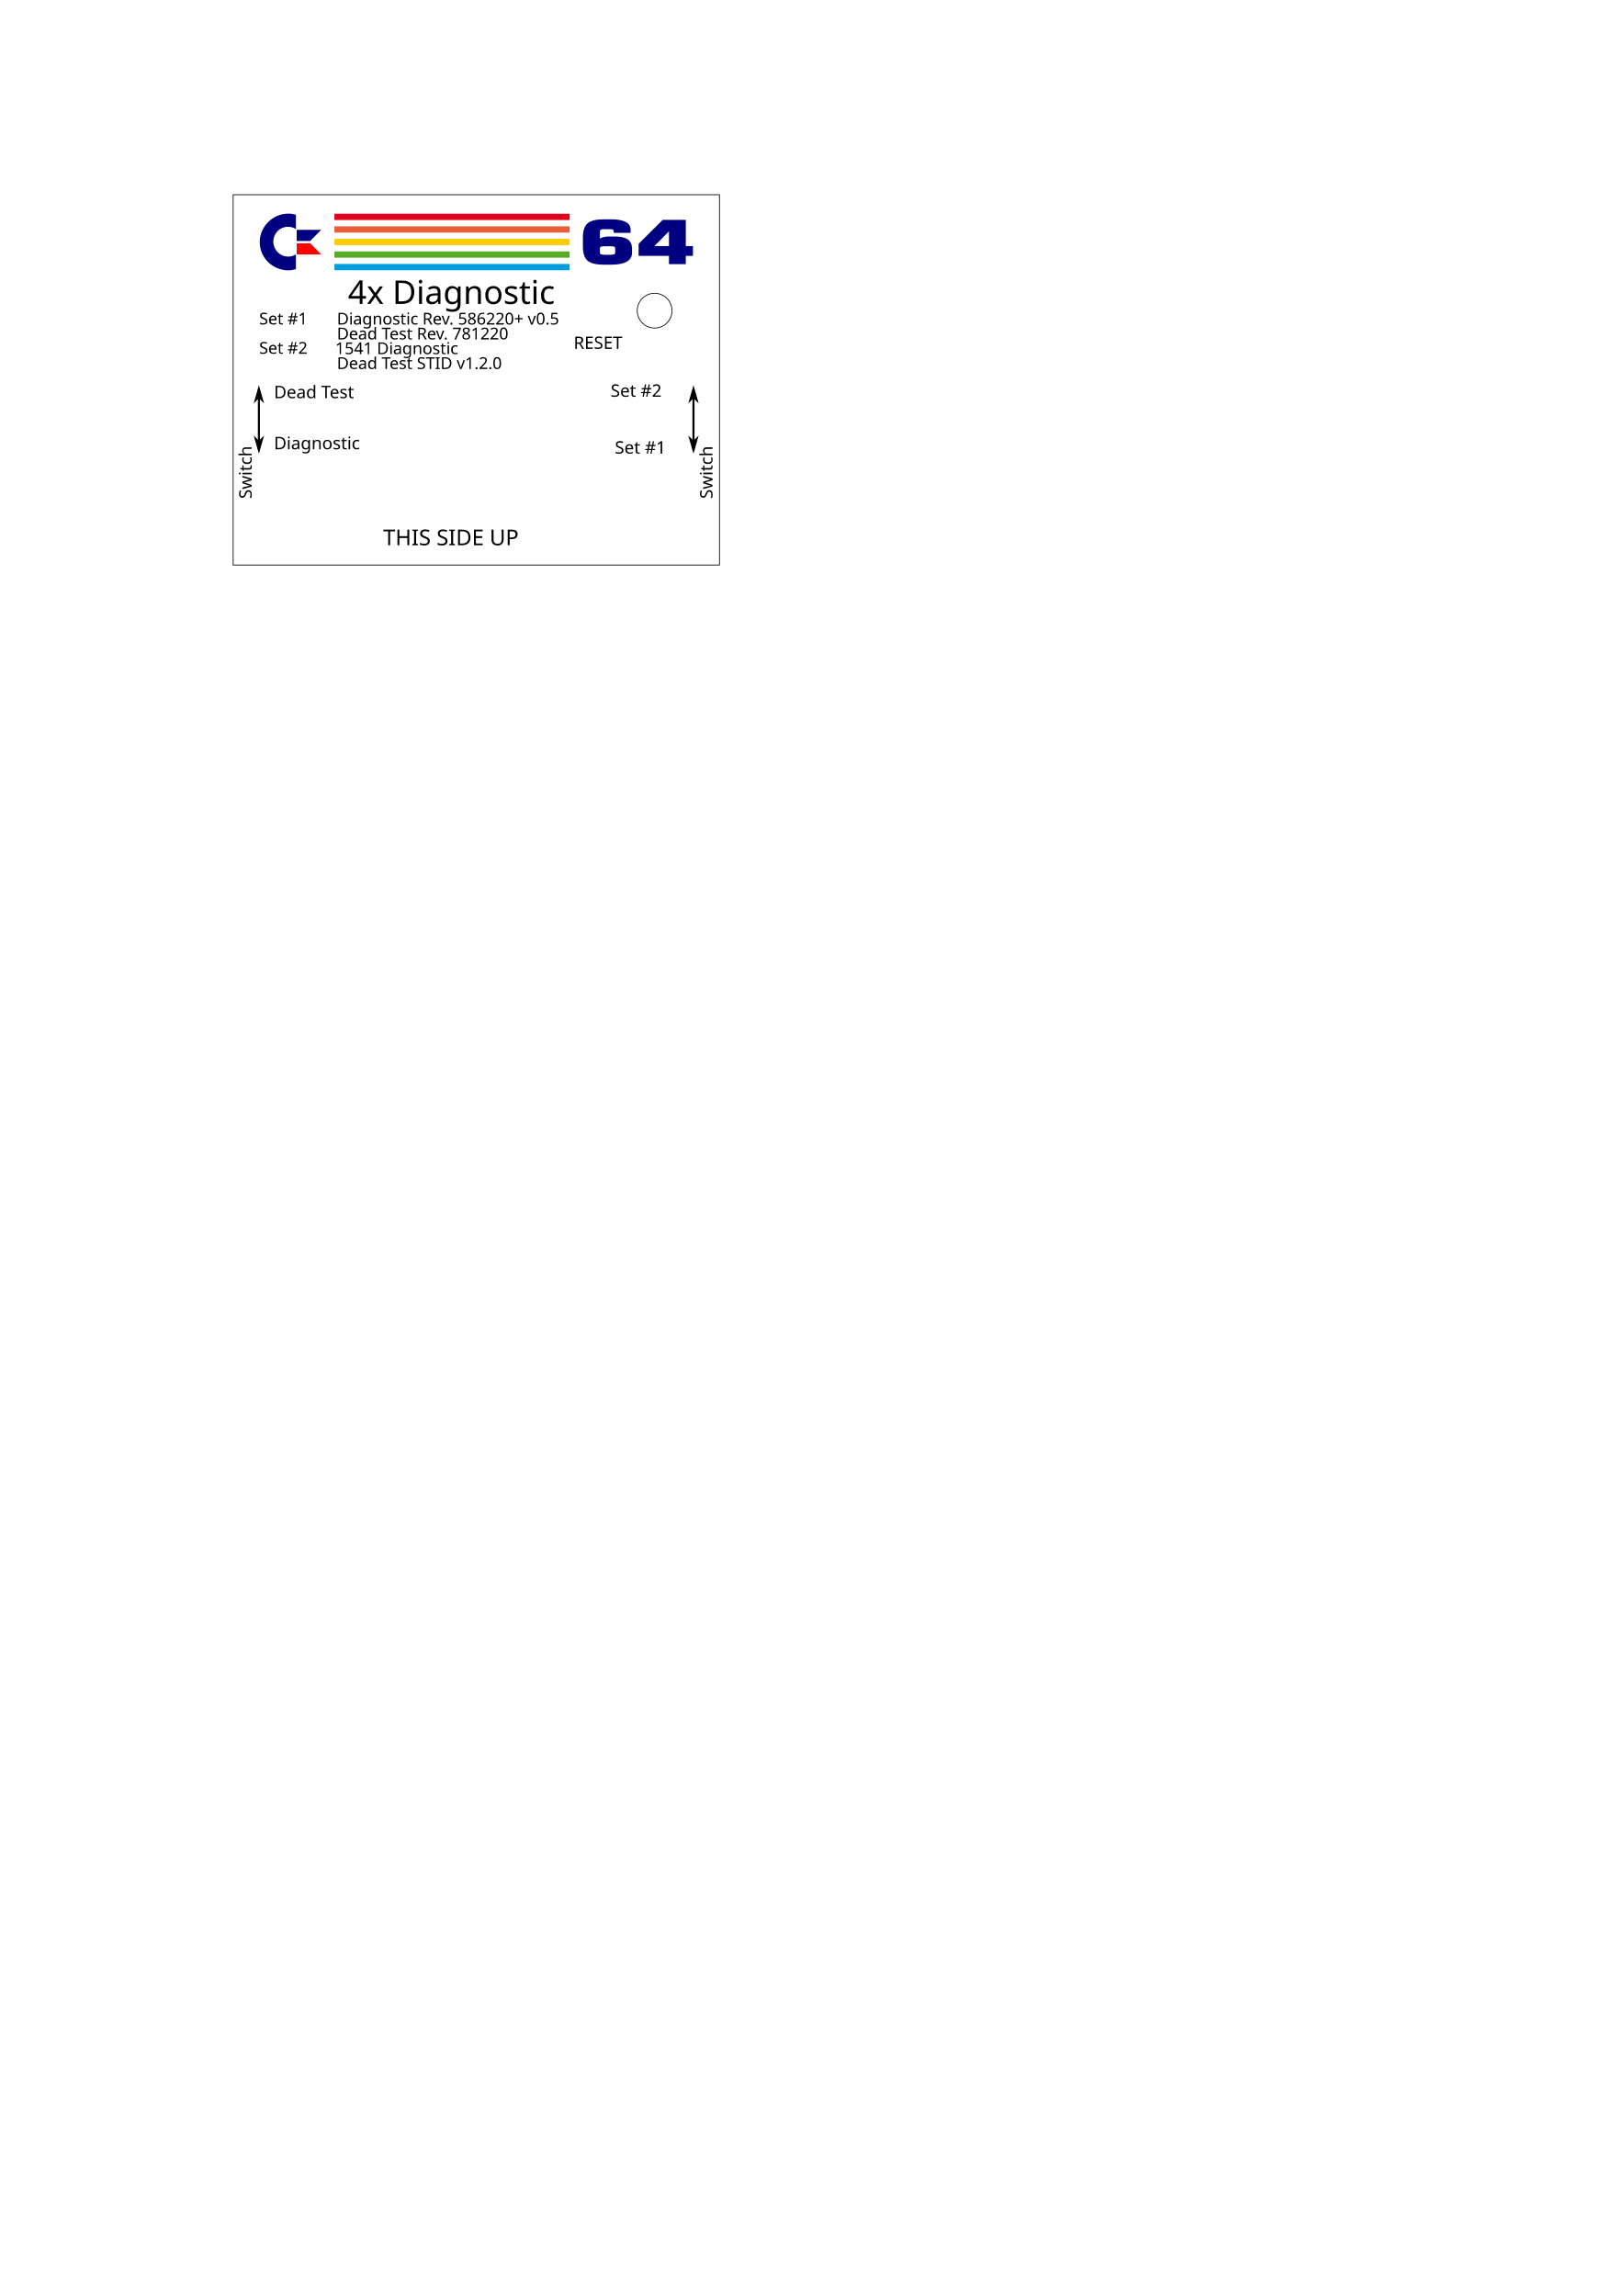
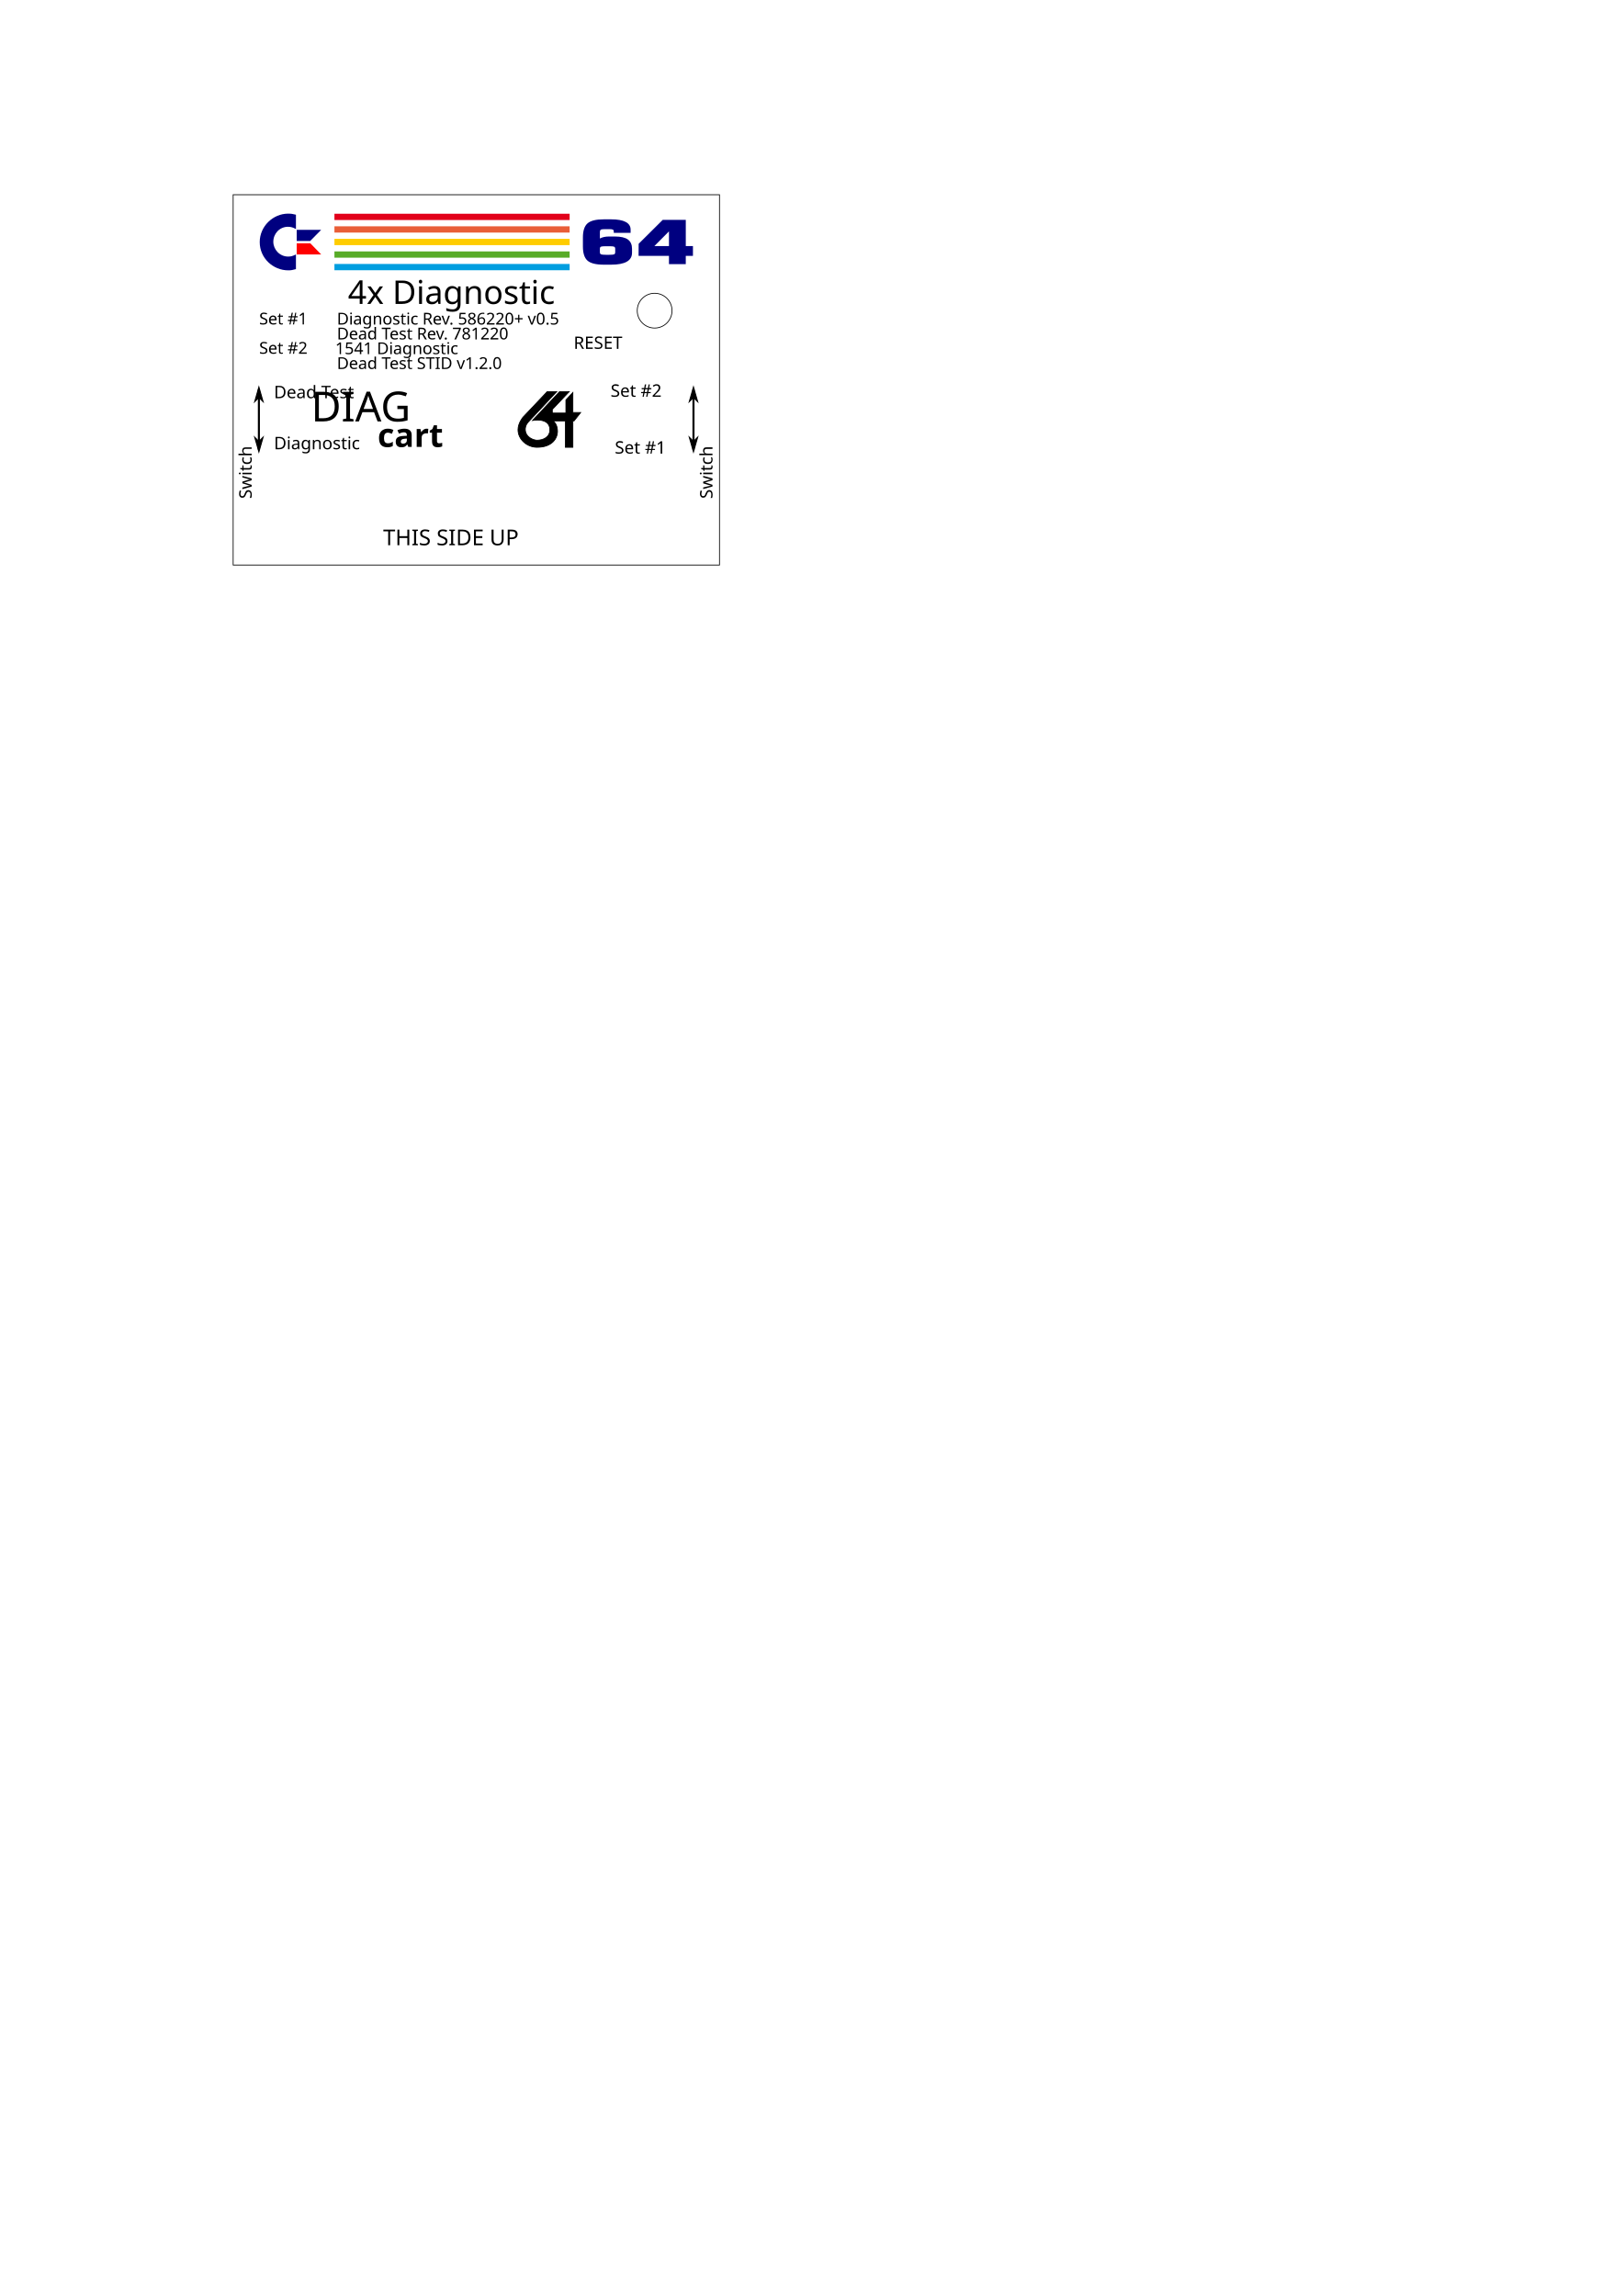
<svg xmlns="http://www.w3.org/2000/svg" width="210mm" height="297mm" viewBox="0 0 210 297" version="1.1" id="svg4810">
  <defs id="defs4804">
    <marker orient="auto" refY="0.0" refX="0.0" id="Arrow1Mend" style="overflow:visible;">
      <path id="path8558" d="M 0.0,0.0 L 5.0,-5.0 L -12.5,0.0 L 5.0,5.0 L 0.0,0.0 z " style="fill-rule:evenodd;stroke:#000000;stroke-width:1pt;stroke-opacity:1;fill:#000000;fill-opacity:1" transform="scale(0.4) rotate(180) translate(10,0)" />
    </marker>
    <marker orient="auto" refY="0.0" refX="0.0" id="Arrow1Mstart" style="overflow:visible">
      <path id="path8555" d="M 0.0,0.0 L 5.0,-5.0 L -12.5,0.0 L 5.0,5.0 L 0.0,0.0 z " style="fill-rule:evenodd;stroke:#000000;stroke-width:1pt;stroke-opacity:1;fill:#000000;fill-opacity:1" transform="scale(0.4) translate(10,0)" />
    </marker>
    <marker orient="auto" refY="0.0" refX="0.0" id="Arrow1Lstart" style="overflow:visible">
      <path id="path8549" d="M 0.0,0.0 L 5.0,-5.0 L -12.5,0.0 L 5.0,5.0 L 0.0,0.0 z " style="fill-rule:evenodd;stroke:#000000;stroke-width:1pt;stroke-opacity:1;fill:#000000;fill-opacity:1" transform="scale(0.8) translate(12.5,0)" />
    </marker>
    <marker orient="auto" refY="0" refX="0" id="Arrow1Mstart-6" style="overflow:visible">
      <path id="path8555-5" d="M 0,0 5,-5 -12.5,0 5,5 Z" style="fill:#000000;fill-opacity:1;fill-rule:evenodd;stroke:#000000;stroke-width:1pt;stroke-opacity:1" transform="matrix(0.4,0,0,0.4,4,0)" />
    </marker>
    <marker orient="auto" refY="0" refX="0" id="Arrow1Mend-6" style="overflow:visible">
      <path id="path8558-9" d="M 0,0 5,-5 -12.5,0 5,5 Z" style="fill:#000000;fill-opacity:1;fill-rule:evenodd;stroke:#000000;stroke-width:1pt;stroke-opacity:1" transform="matrix(-0.4,0,0,-0.4,-4,0)" />
    </marker>
    <marker orient="auto" refY="0" refX="0" id="Arrow1Mstart-63" style="overflow:visible">
      <path id="path8555-7" d="M 0,0 5,-5 -12.5,0 5,5 Z" style="fill:#000000;fill-opacity:1;fill-rule:evenodd;stroke:#000000;stroke-width:1pt;stroke-opacity:1" transform="matrix(0.4,0,0,0.4,4,0)" />
    </marker>
    <marker orient="auto" refY="0" refX="0" id="Arrow1Mend-7" style="overflow:visible">
      <path id="path8558-6" d="M 0,0 5,-5 -12.5,0 5,5 Z" style="fill:#000000;fill-opacity:1;fill-rule:evenodd;stroke:#000000;stroke-width:1pt;stroke-opacity:1" transform="matrix(-0.4,0,0,-0.4,-4,0)" />
    </marker>
    <marker orient="auto" refY="0" refX="0" id="Arrow1Mstart-6-9" style="overflow:visible">
      <path id="path8555-5-1" d="M 0,0 5,-5 -12.5,0 5,5 Z" style="fill:#000000;fill-opacity:1;fill-rule:evenodd;stroke:#000000;stroke-width:1pt;stroke-opacity:1" transform="matrix(0.4,0,0,0.4,4,0)" />
    </marker>
    <marker orient="auto" refY="0" refX="0" id="Arrow1Mend-6-4" style="overflow:visible">
      <path id="path8558-9-9" d="M 0,0 5,-5 -12.5,0 5,5 Z" style="fill:#000000;fill-opacity:1;fill-rule:evenodd;stroke:#000000;stroke-width:1pt;stroke-opacity:1" transform="matrix(-0.4,0,0,-0.4,-4,0)" />
    </marker>
  </defs>
  <g id="layer1">
    <flowRoot style="font-style:normal;font-variant:normal;font-weight:normal;font-stretch:normal;font-size:3.528px;line-height:1;font-family:'Futura Lt BT';-inkscape-font-specification:'Futura Lt BT';font-variant-ligatures:normal;font-variant-caps:normal;font-variant-numeric:normal;text-align:end;letter-spacing:0px;word-spacing:0px;writing-mode:lr-tb;text-anchor:end;fill:#000000;fill-opacity:1;stroke:none;stroke-width:0.265" id="flowRoot8899" xml:space="preserve">
      <flowRegion id="flowRegion8901" style="stroke-width:0.265">
        <rect y="65.711" x="50.946" height="8.939" width="24.379" id="rect8903" style="stroke-width:0.265" />
      </flowRegion>
      <flowPara id="flowPara8905" style="stroke-width:0.265" />
    </flowRoot>
-     <text id="text9314" y="100.217" x="54.884" style="font-style:normal;font-variant:normal;font-weight:normal;font-stretch:normal;font-size:3.528px;line-height:1;font-family:'Futura Lt BT';-inkscape-font-specification:'Futura Lt BT';font-variant-ligatures:normal;font-variant-caps:normal;font-variant-numeric:normal;text-align:end;letter-spacing:0px;word-spacing:0px;writing-mode:lr-tb;text-anchor:end;fill:#000000;fill-opacity:1;stroke:none;stroke-width:0.265" xml:space="preserve">
-       <tspan style="stroke-width:0.265" y="102.897" x="54.884" id="tspan9312" />
-     </text>
+     <text id="text9314" y="100.217" x="54.884" style="font-style:normal;font-variant:normal;font-weight:normal;font-stretch:normal;font-size:3.528px;line-height:1;font-family:'Futura Lt BT';-inkscape-font-specification:'Futura Lt BT';font-variant-ligatures:normal;font-variant-caps:normal;font-variant-numeric:normal;text-align:end;letter-spacing:0px;word-spacing:0px;writing-mode:lr-tb;text-anchor:end;fill:#000000;fill-opacity:1;stroke:none;stroke-width:0.265" xml:space="preserve" />
    <flowRoot style="font-style:normal;font-variant:normal;font-weight:normal;font-stretch:normal;font-size:3.528px;line-height:1;font-family:'Futura Lt BT';-inkscape-font-specification:'Futura Lt BT';font-variant-ligatures:normal;font-variant-caps:normal;font-variant-numeric:normal;text-align:end;letter-spacing:0px;word-spacing:0px;writing-mode:lr-tb;text-anchor:end;fill:#000000;fill-opacity:1;stroke:none;stroke-width:0.265" id="flowRoot5260" xml:space="preserve">
      <flowRegion id="flowRegion5262" style="stroke-width:0.265">
        <rect y="22.325" x="25.34" height="59.071" width="78.309" id="rect5264" style="stroke-width:0.265" />
      </flowRegion>
      <flowPara id="flowPara5266" style="stroke-width:0.265" />
    </flowRoot>
    <flowRoot xml:space="preserve" id="flowRoot13083" style="font-style:normal;font-variant:normal;font-weight:normal;font-stretch:normal;font-size:10.667px;line-height:1;font-family:'Microgramma D Extended';-inkscape-font-specification:'Microgramma D Extended';font-variant-ligatures:normal;font-variant-caps:normal;font-variant-numeric:normal;text-align:center;letter-spacing:0px;word-spacing:0px;writing-mode:lr-tb;text-anchor:middle;fill:#000000;fill-opacity:1;stroke:none" transform="scale(0.2645833)">
      <flowRegion id="flowRegion13085">
        <rect id="rect13087" width="350.9" height="214.374" x="80.172" y="164.807" />
      </flowRegion>
      <flowPara id="flowPara13089" />
    </flowRoot>
-     <text xml:space="preserve" style="font-style:normal;font-variant:normal;font-weight:normal;font-stretch:normal;font-size:3.528px;line-height:1;font-family:'Futura Lt BT';-inkscape-font-specification:'Futura Lt BT';font-variant-ligatures:normal;font-variant-caps:normal;font-variant-numeric:normal;text-align:end;letter-spacing:0px;word-spacing:0px;writing-mode:lr-tb;text-anchor:end;fill:#000000;fill-opacity:1;stroke:none;stroke-width:0.265" x="97.717" y="37.919" id="text5345">
-       <tspan id="tspan5343" x="97.717" y="40.599" style="stroke-width:0.265" />
-     </text>
-     <g id="g5508">
+     <text xml:space="preserve" style="font-style:normal;font-variant:normal;font-weight:normal;font-stretch:normal;font-size:3.528px;line-height:1;font-family:'Futura Lt BT';-inkscape-font-specification:'Futura Lt BT';font-variant-ligatures:normal;font-variant-caps:normal;font-variant-numeric:normal;text-align:end;letter-spacing:0px;word-spacing:0px;writing-mode:lr-tb;text-anchor:end;fill:#000000;fill-opacity:1;stroke:none;stroke-width:0.265" x="97.717" y="37.919" id="text5345" />
+     <g id="g1635">
      <text xml:space="preserve" style="font-style:normal;font-variant:normal;font-weight:normal;font-stretch:normal;font-size:3.528px;line-height:1;font-family:'Futura Lt BT';-inkscape-font-specification:'Futura Lt BT';font-variant-ligatures:normal;font-variant-caps:normal;font-variant-numeric:normal;text-align:center;letter-spacing:0px;word-spacing:0px;writing-mode:lr-tb;text-anchor:middle;fill:#000000;fill-opacity:1;stroke:none;stroke-width:0.265" x="61.59" y="39.313" id="text13054">
        <tspan id="tspan13052" x="61.59" y="39.313" style="font-style:normal;font-variant:normal;font-weight:normal;font-stretch:normal;font-size:4.233px;font-family:'Microgramma D Extended';-inkscape-font-specification:'Microgramma D Extended';stroke-width:0.265">4x Diagnostic</tspan>
      </text>
-       <g transform="translate(-2.2944982e-6,1.610243)" id="g5168">
-         <g style="stroke-width:1.575" transform="matrix(0.6349942,0,0,0.6349942,0.795389,-14.18492)" id="g9332">
-           <g style="stroke-width:1.575" id="g9310" transform="translate(17.97177,3.438077)">
-             <path id="path8547" d="M 33.506,95.654 V 107.968" style="fill:none;stroke:#000000;stroke-width:0.417;stroke-linecap:butt;stroke-linejoin:miter;stroke-miterlimit:4;stroke-dasharray:none;stroke-opacity:1;marker-start:url(#Arrow1Mstart-63);marker-end:url(#Arrow1Mend-7)" />
-             <text transform="rotate(-90)" id="text8897" y="32.03" x="-95.29" style="font-style:normal;font-variant:normal;font-weight:normal;font-stretch:normal;font-size:3.528px;line-height:1;font-family:'Futura Lt BT';-inkscape-font-specification:'Futura Lt BT';font-variant-ligatures:normal;font-variant-caps:normal;font-variant-numeric:normal;text-align:end;letter-spacing:0px;word-spacing:0px;writing-mode:lr-tb;text-anchor:end;fill:#000000;fill-opacity:1;stroke:none;stroke-width:0.417" xml:space="preserve">
-               <tspan style="font-style:normal;font-variant:normal;font-weight:normal;font-stretch:normal;font-family:'Microgramma D Extended';-inkscape-font-specification:'Microgramma D Extended';stroke-width:0.417" y="32.03" x="-95.29" id="tspan8895">Switch</tspan>
-             </text>
-           </g>
-           <text xml:space="preserve" style="font-style:normal;font-variant:normal;font-weight:normal;font-stretch:normal;font-size:3.528px;line-height:1;font-family:'Futura Lt BT';-inkscape-font-specification:'Futura Lt BT';font-variant-ligatures:normal;font-variant-caps:normal;font-variant-numeric:normal;text-align:start;letter-spacing:0px;word-spacing:0px;writing-mode:lr-tb;text-anchor:start;fill:#000000;fill-opacity:1;stroke:none;stroke-width:0.417" x="54.54" y="100.923" id="text9318">
-             <tspan id="tspan9316" x="54.54" y="100.923" style="font-style:normal;font-variant:normal;font-weight:normal;font-stretch:normal;font-family:'Microgramma D Extended';-inkscape-font-specification:'Microgramma D Extended';stroke-width:0.417">Dead Test</tspan>
-           </text>
-           <text xml:space="preserve" style="font-style:normal;font-variant:normal;font-weight:normal;font-stretch:normal;font-size:3.528px;line-height:1;font-family:'Futura Lt BT';-inkscape-font-specification:'Futura Lt BT';font-variant-ligatures:normal;font-variant-caps:normal;font-variant-numeric:normal;text-align:start;letter-spacing:0px;word-spacing:0px;writing-mode:lr-tb;text-anchor:start;fill:#000000;fill-opacity:1;stroke:none;stroke-width:0.417" x="54.54" y="111.318" id="text9322">
-             <tspan id="tspan9320" x="54.54" y="111.318" style="font-style:normal;font-variant:normal;font-weight:normal;font-stretch:normal;font-family:'Microgramma D Extended';-inkscape-font-specification:'Microgramma D Extended';stroke-width:0.417">Diagnostic</tspan>
-           </text>
-         </g>
-         <g id="g5148">
-           <g id="g5202" transform="translate(72.47699,5.425837)">
-             <path id="path8547-7" d="m 17.213,43.312 v 7.82" style="fill:none;stroke:#000000;stroke-width:0.265;stroke-linecap:butt;stroke-linejoin:miter;stroke-miterlimit:4;stroke-dasharray:none;stroke-opacity:1;marker-start:url(#Arrow1Mstart-6-9);marker-end:url(#Arrow1Mend-6-4)" />
-             <text transform="rotate(-90)" id="text8897-6" y="19.673" x="-43.081" style="font-style:normal;font-variant:normal;font-weight:normal;font-stretch:normal;font-size:2.24px;line-height:1;font-family:'Futura Lt BT';-inkscape-font-specification:'Futura Lt BT';font-variant-ligatures:normal;font-variant-caps:normal;font-variant-numeric:normal;text-align:end;letter-spacing:0px;word-spacing:0px;writing-mode:lr-tb;text-anchor:end;fill:#000000;fill-opacity:1;stroke:none;stroke-width:0.265" xml:space="preserve">
-               <tspan style="font-style:normal;font-variant:normal;font-weight:normal;font-stretch:normal;font-family:'Microgramma D Extended';-inkscape-font-specification:'Microgramma D Extended';stroke-width:0.265" y="19.673" x="-43.081" id="tspan8895-3">Switch</tspan>
-             </text>
-           </g>
-           <text xml:space="preserve" style="font-style:normal;font-variant:normal;font-weight:normal;font-stretch:normal;font-size:2.24px;line-height:1;font-family:'Futura Lt BT';-inkscape-font-specification:'Futura Lt BT';font-variant-ligatures:normal;font-variant-caps:normal;font-variant-numeric:normal;text-align:start;letter-spacing:0px;word-spacing:0px;writing-mode:lr-tb;text-anchor:start;fill:#000000;fill-opacity:1;stroke:none;stroke-width:0.265" x="78.967" y="49.716" id="text9322-1">
-             <tspan id="tspan9320-8" x="78.967" y="49.716" style="font-style:normal;font-variant:normal;font-weight:normal;font-stretch:normal;font-family:'Microgramma D Extended';-inkscape-font-specification:'Microgramma D Extended';stroke-width:0.265">Set #2</tspan>
-           </text>
-           <text xml:space="preserve" style="font-style:normal;font-variant:normal;font-weight:normal;font-stretch:normal;font-size:2.24px;line-height:1;font-family:'Futura Lt BT';-inkscape-font-specification:'Futura Lt BT';font-variant-ligatures:normal;font-variant-caps:normal;font-variant-numeric:normal;text-align:start;letter-spacing:0px;word-spacing:0px;writing-mode:lr-tb;text-anchor:start;fill:#000000;fill-opacity:1;stroke:none;stroke-width:0.265" x="79.514" y="57.066" id="text9322-1-8">
-             <tspan id="tspan9320-8-8" x="79.514" y="57.066" style="font-style:normal;font-variant:normal;font-weight:normal;font-stretch:normal;font-family:'Microgramma D Extended';-inkscape-font-specification:'Microgramma D Extended';stroke-width:0.265">Set #1</tspan>
-           </text>
-         </g>
-       </g>
-       <g transform="translate(-2.6133053e-6,-8.2552647e-6)" id="g5256">
+       <g id="g5256">
        <rect style="opacity:1;fill:none;fill-opacity:1;fill-rule:nonzero;stroke:#000000;stroke-width:0.1;stroke-linecap:round;stroke-linejoin:miter;stroke-miterlimit:4;stroke-dasharray:none;stroke-dashoffset:0;stroke-opacity:1;paint-order:markers fill stroke" id="rect9488" width="62.9" height="47.9" x="30.155" y="25.19" />
        <text xml:space="preserve" style="font-style:normal;font-variant:normal;font-weight:normal;font-stretch:normal;font-size:2.822px;line-height:1;font-family:'Microgramma D Extended';-inkscape-font-specification:'Microgramma D Extended';font-variant-ligatures:normal;font-variant-caps:normal;font-variant-numeric:normal;text-align:center;letter-spacing:0px;word-spacing:0px;writing-mode:lr-tb;text-anchor:middle;fill:#000000;fill-opacity:1;stroke:none;stroke-width:0.265" x="61.623" y="70.528" id="text13298">
          <tspan id="tspan13296" x="61.623" y="70.528" style="stroke-width:0.265">THIS SIDE UP</tspan>
        </text>
        <g transform="translate(16.86661,15.22345)" id="g9444">
          <g id="g13037" transform="translate(-108.692,-77.07947)">
-             <polygon transform="matrix(0.2645833,0,0,0.2645833,50.60586,-18.46108)" points="434.238,411.131 319.269,411.131 319.269,408.062 434.238,408.062 " id="polygon7" style="fill:#e2001a;fill-rule:evenodd" />
-             <polygon transform="matrix(0.2645833,0,0,0.2645833,50.60586,-18.46108)" points="434.238,417.269 319.269,417.269 319.269,414.2 434.238,414.2 " id="polygon9" style="fill:#e95e38;fill-rule:evenodd" />
-             <polygon transform="matrix(0.2645833,0,0,0.2645833,50.60586,-18.46108)" points="434.238,423.406 319.269,423.406 319.269,420.337 434.238,420.337 " id="polygon11" style="fill:#ffcc00;fill-rule:evenodd" />
-             <polygon transform="matrix(0.2645833,0,0,0.2645833,50.60586,-18.46108)" points="434.238,429.544 319.269,429.544 319.269,426.475 434.238,426.475 " id="polygon13" style="fill:#57ab27;fill-rule:evenodd" />
-             <polygon transform="matrix(0.2645833,0,0,0.2645833,50.60586,-18.46108)" points="434.238,435.682 319.269,435.682 319.269,432.613 434.238,432.613 " id="polygon15" style="fill:#009ee0;fill-rule:evenodd" />
+             <polygon transform="matrix(0.2645833,0,0,0.2645833,50.60586,-18.46108)" points="319.269,408.062 434.238,408.062 434.238,411.131 319.269,411.131 " id="polygon7" style="fill:#e2001a;fill-rule:evenodd" />
+             <polygon transform="matrix(0.2645833,0,0,0.2645833,50.60586,-18.46108)" points="319.269,414.2 434.238,414.2 434.238,417.269 319.269,417.269 " id="polygon9" style="fill:#e95e38;fill-rule:evenodd" />
+             <polygon transform="matrix(0.2645833,0,0,0.2645833,50.60586,-18.46108)" points="319.269,420.337 434.238,420.337 434.238,423.406 319.269,423.406 " id="polygon11" style="fill:#ffcc00;fill-rule:evenodd" />
+             <polygon transform="matrix(0.2645833,0,0,0.2645833,50.60586,-18.46108)" points="319.269,426.475 434.238,426.475 434.238,429.544 319.269,429.544 " id="polygon13" style="fill:#57ab27;fill-rule:evenodd" />
+             <polygon transform="matrix(0.2645833,0,0,0.2645833,50.60586,-18.46108)" points="319.269,432.613 434.238,432.613 434.238,435.682 319.269,435.682 " id="polygon15" style="fill:#009ee0;fill-rule:evenodd" />
          </g>
          <g id="g9431">
            <path id="path13020" d="m 23.268,16.247 h -1.76 v 1.443 h 3.163 z" style="fill:#ff0000;stroke-width:0.265" />
            <path id="path13018" d="m 24.671,14.508 h -3.163 v 1.443 h 1.74 z" style="fill:#000080;stroke-width:0.265" />
            <path id="path12994" d="m 21.409,14.409 v -1.858 c -0.375,-0.099 -0.633,-0.139 -1.008,-0.139 -1.957,0 -3.677,1.641 -3.677,3.677 0,2.096 1.739,3.658 3.697,3.658 0.356,0 0.554,-0.04 0.988,-0.159 v -1.898 c -0.435,0.217 -0.652,0.276 -1.008,0.276 -1.087,0 -1.918,-0.909 -1.918,-1.917 0,-1.047 0.811,-1.938 1.898,-1.938 0.376,0 0.692,0.099 1.028,0.297 z" style="fill:#000080;stroke-width:0.265" />
          </g>
          <path id="path17" style="fill:#000080;stroke-width:0.265" d="m 62.701,17.383 v -0.417 c 0,-0.147 -0.049,-0.241 -0.146,-0.28 -0.097,-0.039 -0.307,-0.059 -0.63,-0.059 h -0.42 c -0.324,0 -0.535,0.018 -0.636,0.055 -0.101,0.036 -0.151,0.131 -0.151,0.283 v 0.417 c 0,0.158 0.05,0.256 0.151,0.295 0.1,0.039 0.312,0.059 0.636,0.059 h 0.42 c 0.33,0 0.542,-0.02 0.636,-0.059 0.093,-0.039 0.14,-0.137 0.14,-0.295 z m 6.952,-0.779 v -1.897 l -1.885,1.897 z m 3.101,1.268 h -0.926 v 1.071 h -2.175 v -1.071 h -3.931 l 0.011,-1.559 3.113,-3.095 h 2.983 v 3.386 h 0.926 z m -7.878,-0.401 c 0,1.029 -0.904,1.543 -2.714,1.543 h -0.926 c -1.02,0 -1.726,-0.176 -2.121,-0.527 -0.395,-0.352 -0.592,-0.961 -0.592,-1.827 v -1.165 c 0,-0.861 0.197,-1.467 0.592,-1.819 0.395,-0.352 1.102,-0.528 2.121,-0.528 h 0.926 c 0.84,0 1.472,0.113 1.895,0.339 0.424,0.226 0.636,0.556 0.636,0.992 v 0.418 h -2.176 v -0.149 c 0,-0.137 -0.039,-0.226 -0.118,-0.268 -0.079,-0.042 -0.237,-0.063 -0.474,-0.063 h -0.517 c -0.294,0 -0.483,0.024 -0.565,0.071 -0.083,0.047 -0.124,0.16 -0.124,0.338 v 0.803 c 0.316,-0.173 0.707,-0.259 1.174,-0.259 h 0.764 c 0.768,0 1.33,0.13 1.686,0.389 0.355,0.26 0.533,0.66 0.533,1.201 z" />
        </g>
        <circle r="2.25" cy="40.186" cx="84.666" id="path5180" style="opacity:0.99;fill:none;fill-opacity:1;fill-rule:nonzero;stroke:#000000;stroke-width:0.1;stroke-linecap:round;stroke-linejoin:miter;stroke-miterlimit:4;stroke-dasharray:none;stroke-dashoffset:0;stroke-opacity:1;paint-order:markers fill stroke" />
        <text id="text5184" y="45.125" x="88.752" style="font-style:normal;font-variant:normal;font-weight:normal;font-stretch:normal;font-size:3.528px;line-height:1;font-family:'Futura Lt BT';-inkscape-font-specification:'Futura Lt BT';font-variant-ligatures:normal;font-variant-caps:normal;font-variant-numeric:normal;text-align:end;letter-spacing:0px;word-spacing:0px;writing-mode:lr-tb;text-anchor:end;fill:#000000;fill-opacity:1;stroke:none;stroke-width:0.265" xml:space="preserve">
          <tspan style="font-style:normal;font-variant:normal;font-weight:normal;font-stretch:normal;font-size:2.223px;font-family:'Microgramma D Extended';-inkscape-font-specification:'Microgramma D Extended';stroke-width:0.265" y="45.125" x="88.752" id="tspan5182">RESET</tspan>
        </text>
      </g>
      <g transform="translate(-52.71629,12.37351)" id="g5381">
        <text xml:space="preserve" style="font-style:normal;font-variant:normal;font-weight:normal;font-stretch:normal;font-size:3.528px;line-height:1;font-family:'Futura Lt BT';-inkscape-font-specification:'Futura Lt BT';font-variant-ligatures:normal;font-variant-caps:normal;font-variant-numeric:normal;text-align:end;letter-spacing:0px;word-spacing:0px;writing-mode:lr-tb;text-anchor:end;fill:#000000;fill-opacity:1;stroke:none;stroke-width:0.265" x="96.294" y="29.613" id="text5323">
          <tspan id="tspan5321" x="96.294" y="29.613" style="font-style:normal;font-variant:normal;font-weight:normal;font-stretch:normal;font-size:2.117px;font-family:'Microgramma D Extended';-inkscape-font-specification:'Microgramma D Extended';text-align:start;text-anchor:start;stroke-width:0.265">Diagnostic Rev. 586220+ v0.5</tspan>
        </text>
        <text xml:space="preserve" style="font-style:normal;font-variant:normal;font-weight:normal;font-stretch:normal;font-size:3.528px;line-height:1;font-family:'Futura Lt BT';-inkscape-font-specification:'Futura Lt BT';font-variant-ligatures:normal;font-variant-caps:normal;font-variant-numeric:normal;text-align:end;letter-spacing:0px;word-spacing:0px;writing-mode:lr-tb;text-anchor:end;fill:#000000;fill-opacity:1;stroke:none;stroke-width:0.265" x="96.294" y="31.529" id="text5323-7">
          <tspan id="tspan5321-9" x="96.294" y="31.529" style="font-style:normal;font-variant:normal;font-weight:normal;font-stretch:normal;font-size:2.117px;font-family:'Microgramma D Extended';-inkscape-font-specification:'Microgramma D Extended';text-align:start;text-anchor:start;stroke-width:0.265">Dead Test Rev. 781220</tspan>
        </text>
        <text xml:space="preserve" style="font-style:normal;font-variant:normal;font-weight:normal;font-stretch:normal;font-size:3.528px;line-height:1;font-family:'Futura Lt BT';-inkscape-font-specification:'Futura Lt BT';font-variant-ligatures:normal;font-variant-caps:normal;font-variant-numeric:normal;text-align:end;letter-spacing:0px;word-spacing:0px;writing-mode:lr-tb;text-anchor:end;fill:#000000;fill-opacity:1;stroke:none;stroke-width:0.265" x="96.07" y="33.439" id="text5323-7-1">
          <tspan id="tspan5321-9-3" x="96.07" y="33.439" style="font-style:normal;font-variant:normal;font-weight:normal;font-stretch:normal;font-size:2.117px;font-family:'Microgramma D Extended';-inkscape-font-specification:'Microgramma D Extended';text-align:start;text-anchor:start;stroke-width:0.265">1541 Diagnostic</tspan>
        </text>
        <text xml:space="preserve" style="font-style:normal;font-variant:normal;font-weight:normal;font-stretch:normal;font-size:3.528px;line-height:1;font-family:'Futura Lt BT';-inkscape-font-specification:'Futura Lt BT';font-variant-ligatures:normal;font-variant-caps:normal;font-variant-numeric:normal;text-align:end;letter-spacing:0px;word-spacing:0px;writing-mode:lr-tb;text-anchor:end;fill:#000000;fill-opacity:1;stroke:none;stroke-width:0.265" x="96.294" y="35.359" id="text5323-7-16">
          <tspan id="tspan5321-9-4" x="96.294" y="35.359" style="font-style:normal;font-variant:normal;font-weight:normal;font-stretch:normal;font-size:2.117px;font-family:'Microgramma D Extended';-inkscape-font-specification:'Microgramma D Extended';text-align:start;text-anchor:start;stroke-width:0.265">Dead Test STID v1.2.0</tspan>
        </text>
      </g>
      <text id="text5433" y="41.966" x="33.519" style="font-style:normal;font-variant:normal;font-weight:normal;font-stretch:normal;font-size:2.117px;line-height:1;font-family:'Microgramma D Extended';-inkscape-font-specification:'Microgramma D Extended';font-variant-ligatures:normal;font-variant-caps:normal;font-variant-numeric:normal;text-align:start;letter-spacing:0px;word-spacing:0px;writing-mode:lr-tb;text-anchor:start;fill:#000000;fill-opacity:1;stroke:none;stroke-width:0.265" xml:space="preserve">
        <tspan style="font-style:normal;font-variant:normal;font-weight:normal;font-stretch:normal;font-size:2.117px;font-family:'Microgramma D Extended';-inkscape-font-specification:'Microgramma D Extended';text-align:start;text-anchor:start;stroke-width:0.265" y="41.966" x="33.519" id="tspan5431">Set #1</tspan>
      </text>
      <text id="text5433-0" y="45.761" x="33.519" style="font-style:normal;font-variant:normal;font-weight:normal;font-stretch:normal;font-size:2.117px;line-height:1;font-family:'Microgramma D Extended';-inkscape-font-specification:'Microgramma D Extended';font-variant-ligatures:normal;font-variant-caps:normal;font-variant-numeric:normal;text-align:start;letter-spacing:0px;word-spacing:0px;writing-mode:lr-tb;text-anchor:start;fill:#000000;fill-opacity:1;stroke:none;stroke-width:0.265" xml:space="preserve">
        <tspan style="font-style:normal;font-variant:normal;font-weight:normal;font-stretch:normal;font-size:2.117px;font-family:'Microgramma D Extended';-inkscape-font-specification:'Microgramma D Extended';text-align:start;text-anchor:start;stroke-width:0.265" y="45.761" x="33.519" id="tspan5431-2">Set #2</tspan>
      </text>
+       <g id="g1501">
+         <g style="stroke-width:1.575" transform="matrix(0.6349942,0,0,0.6349942,0.7953867,-12.57467)" id="g9332">
+           <g style="stroke-width:1.575" id="g9310" transform="translate(17.97177,3.438077)">
+             <path id="path8547" d="M 33.506,95.654 V 107.968" style="fill:none;stroke:#000000;stroke-width:0.417;stroke-linecap:butt;stroke-linejoin:miter;stroke-miterlimit:4;stroke-dasharray:none;stroke-opacity:1;marker-start:url(#Arrow1Mstart-63);marker-end:url(#Arrow1Mend-7)" />
+             <text transform="rotate(-90)" id="text8897" y="32.03" x="-95.29" style="font-style:normal;font-variant:normal;font-weight:normal;font-stretch:normal;font-size:3.528px;line-height:1;font-family:'Futura Lt BT';-inkscape-font-specification:'Futura Lt BT';font-variant-ligatures:normal;font-variant-caps:normal;font-variant-numeric:normal;text-align:end;letter-spacing:0px;word-spacing:0px;writing-mode:lr-tb;text-anchor:end;fill:#000000;fill-opacity:1;stroke:none;stroke-width:0.417" xml:space="preserve">
+               <tspan style="font-style:normal;font-variant:normal;font-weight:normal;font-stretch:normal;font-family:'Microgramma D Extended';-inkscape-font-specification:'Microgramma D Extended';stroke-width:0.417" y="32.03" x="-95.29" id="tspan8895">Switch</tspan>
+             </text>
+           </g>
+           <text xml:space="preserve" style="font-style:normal;font-variant:normal;font-weight:normal;font-stretch:normal;font-size:3.528px;line-height:1;font-family:'Futura Lt BT';-inkscape-font-specification:'Futura Lt BT';font-variant-ligatures:normal;font-variant-caps:normal;font-variant-numeric:normal;text-align:start;letter-spacing:0px;word-spacing:0px;writing-mode:lr-tb;text-anchor:start;fill:#000000;fill-opacity:1;stroke:none;stroke-width:0.417" x="54.54" y="100.923" id="text9318">
+             <tspan id="tspan9316" x="54.54" y="100.923" style="font-style:normal;font-variant:normal;font-weight:normal;font-stretch:normal;font-family:'Microgramma D Extended';-inkscape-font-specification:'Microgramma D Extended';stroke-width:0.417">Dead Test</tspan>
+           </text>
+           <text xml:space="preserve" style="font-style:normal;font-variant:normal;font-weight:normal;font-stretch:normal;font-size:3.528px;line-height:1;font-family:'Futura Lt BT';-inkscape-font-specification:'Futura Lt BT';font-variant-ligatures:normal;font-variant-caps:normal;font-variant-numeric:normal;text-align:start;letter-spacing:0px;word-spacing:0px;writing-mode:lr-tb;text-anchor:start;fill:#000000;fill-opacity:1;stroke:none;stroke-width:0.417" x="54.54" y="111.318" id="text9322">
+             <tspan id="tspan9320" x="54.54" y="111.318" style="font-style:normal;font-variant:normal;font-weight:normal;font-stretch:normal;font-family:'Microgramma D Extended';-inkscape-font-specification:'Microgramma D Extended';stroke-width:0.417">Diagnostic</tspan>
+           </text>
+         </g>
+         <g id="g5148" transform="translate(-2.2944982e-6,1.610243)">
+           <g id="g5202" transform="translate(72.47699,5.425837)">
+             <path id="path8547-7" d="m 17.213,43.312 v 7.82" style="fill:none;stroke:#000000;stroke-width:0.265;stroke-linecap:butt;stroke-linejoin:miter;stroke-miterlimit:4;stroke-dasharray:none;stroke-opacity:1;marker-start:url(#Arrow1Mstart-6-9);marker-end:url(#Arrow1Mend-6-4)" />
+             <text transform="rotate(-90)" id="text8897-6" y="19.673" x="-43.081" style="font-style:normal;font-variant:normal;font-weight:normal;font-stretch:normal;font-size:2.24px;line-height:1;font-family:'Futura Lt BT';-inkscape-font-specification:'Futura Lt BT';font-variant-ligatures:normal;font-variant-caps:normal;font-variant-numeric:normal;text-align:end;letter-spacing:0px;word-spacing:0px;writing-mode:lr-tb;text-anchor:end;fill:#000000;fill-opacity:1;stroke:none;stroke-width:0.265" xml:space="preserve">
+               <tspan style="font-style:normal;font-variant:normal;font-weight:normal;font-stretch:normal;font-family:'Microgramma D Extended';-inkscape-font-specification:'Microgramma D Extended';stroke-width:0.265" y="19.673" x="-43.081" id="tspan8895-3">Switch</tspan>
+             </text>
+           </g>
+           <text xml:space="preserve" style="font-style:normal;font-variant:normal;font-weight:normal;font-stretch:normal;font-size:2.24px;line-height:1;font-family:'Futura Lt BT';-inkscape-font-specification:'Futura Lt BT';font-variant-ligatures:normal;font-variant-caps:normal;font-variant-numeric:normal;text-align:start;letter-spacing:0px;word-spacing:0px;writing-mode:lr-tb;text-anchor:start;fill:#000000;fill-opacity:1;stroke:none;stroke-width:0.265" x="78.967" y="49.716" id="text9322-1">
+             <tspan id="tspan9320-8" x="78.967" y="49.716" style="font-style:normal;font-variant:normal;font-weight:normal;font-stretch:normal;font-family:'Microgramma D Extended';-inkscape-font-specification:'Microgramma D Extended';stroke-width:0.265">Set #2</tspan>
+           </text>
+           <text xml:space="preserve" style="font-style:normal;font-variant:normal;font-weight:normal;font-stretch:normal;font-size:2.24px;line-height:1;font-family:'Futura Lt BT';-inkscape-font-specification:'Futura Lt BT';font-variant-ligatures:normal;font-variant-caps:normal;font-variant-numeric:normal;text-align:start;letter-spacing:0px;word-spacing:0px;writing-mode:lr-tb;text-anchor:start;fill:#000000;fill-opacity:1;stroke:none;stroke-width:0.265" x="79.514" y="57.066" id="text9322-1-8">
+             <tspan id="tspan9320-8-8" x="79.514" y="57.066" style="font-style:normal;font-variant:normal;font-weight:normal;font-stretch:normal;font-family:'Microgramma D Extended';-inkscape-font-specification:'Microgramma D Extended';stroke-width:0.265">Set #1</tspan>
+           </text>
+         </g>
+         <g id="g1437-0" transform="translate(32.04935,-29.81349)">
+           <text xml:space="preserve" style="font-style:normal;font-variant:normal;font-weight:normal;font-stretch:normal;font-size:5.35px;line-height:1;font-family:Ethnocentric;-inkscape-font-specification:'Ethnocentric, Normal';font-variant-ligatures:normal;font-variant-caps:normal;font-variant-numeric:normal;font-feature-settings:normal;text-align:end;letter-spacing:0px;word-spacing:0px;writing-mode:lr-tb;text-anchor:end;fill:#000000;fill-opacity:1;stroke:none;stroke-width:0.265" x="36.45" y="83.961" id="text4749-6" transform="scale(0.9956714,1.004347)">
+             <tspan id="tspan4747-3" x="36.45" y="83.961" style="font-style:normal;font-variant:normal;font-weight:normal;font-stretch:normal;font-size:5.35px;font-family:Ethnocentric;-inkscape-font-specification:'Ethnocentric, Normal';font-variant-ligatures:normal;font-variant-caps:normal;font-variant-numeric:normal;font-feature-settings:normal;text-align:end;writing-mode:lr-tb;text-anchor:end;stroke-width:0.265">DIAG</tspan>
+           </text>
+           <g transform="matrix(0.2645833,0,0,0.2645833,-65.93632,36.47908)" id="g9249-2">
+             <path stroke-miterlimit="10" d="m 395.544,166.285 -11.833,12.499 c 0,0 -2.424,2.868 -2.424,6.105 0,4.697 4.316,8.6 9.312,8.6 7.416,0 10.098,-4.412 9.994,-8.031 -0.082,-2.825 -1.318,-4.299 -2.266,-4.866 h 6.101 v 12.897 h 3.682 v -12.897 l 0.584,0.002 3.229,-4.104 h -3.813 v -9.811 l -3.419,3.676 v 6.391 h -6.628 v -1.753 l 8.263,-8.708 h -4.733 l -13.2,14.082 c 0,0 8.211,-1.583 8.461,4.297 0.167,3.908 -3.358,5.373 -6.254,5.373 -1.473,0 -5.509,-1.251 -5.742,-5.029 -0.148,-2.378 1.549,-3.973 1.549,-3.973 l 13.818,-14.75 z" id="path9247-56" style="fill:#000000;fill-opacity:1;stroke:#000000;stroke-width:0.378;stroke-miterlimit:10;stroke-dasharray:none" />
+           </g>
+           <text xml:space="preserve" style="font-style:normal;font-variant:normal;font-weight:normal;font-stretch:normal;font-size:3.175px;line-height:1;font-family:'Microgramma D Extended';-inkscape-font-specification:'Microgramma D Extended';font-variant-ligatures:normal;font-variant-caps:normal;font-variant-numeric:normal;text-align:end;letter-spacing:0px;word-spacing:0px;writing-mode:lr-tb;text-anchor:end;fill:#000000;fill-opacity:1;stroke:none;stroke-width:0.265" x="34.354" y="87.625" id="text17468-5">
+             <tspan id="tspan17466-2" x="34.354" y="87.625" style="font-style:normal;font-variant:normal;font-weight:bold;font-stretch:expanded;font-size:4.233px;font-family:Comfortaa;-inkscape-font-specification:'Comfortaa, Bold Expanded';font-variant-ligatures:normal;font-variant-caps:normal;font-variant-numeric:normal;font-feature-settings:normal;text-align:end;writing-mode:lr-tb;text-anchor:end;stroke-width:0.265">cart</tspan>
+           </text>
+         </g>
+       </g>
    </g>
  </g>
</svg>
